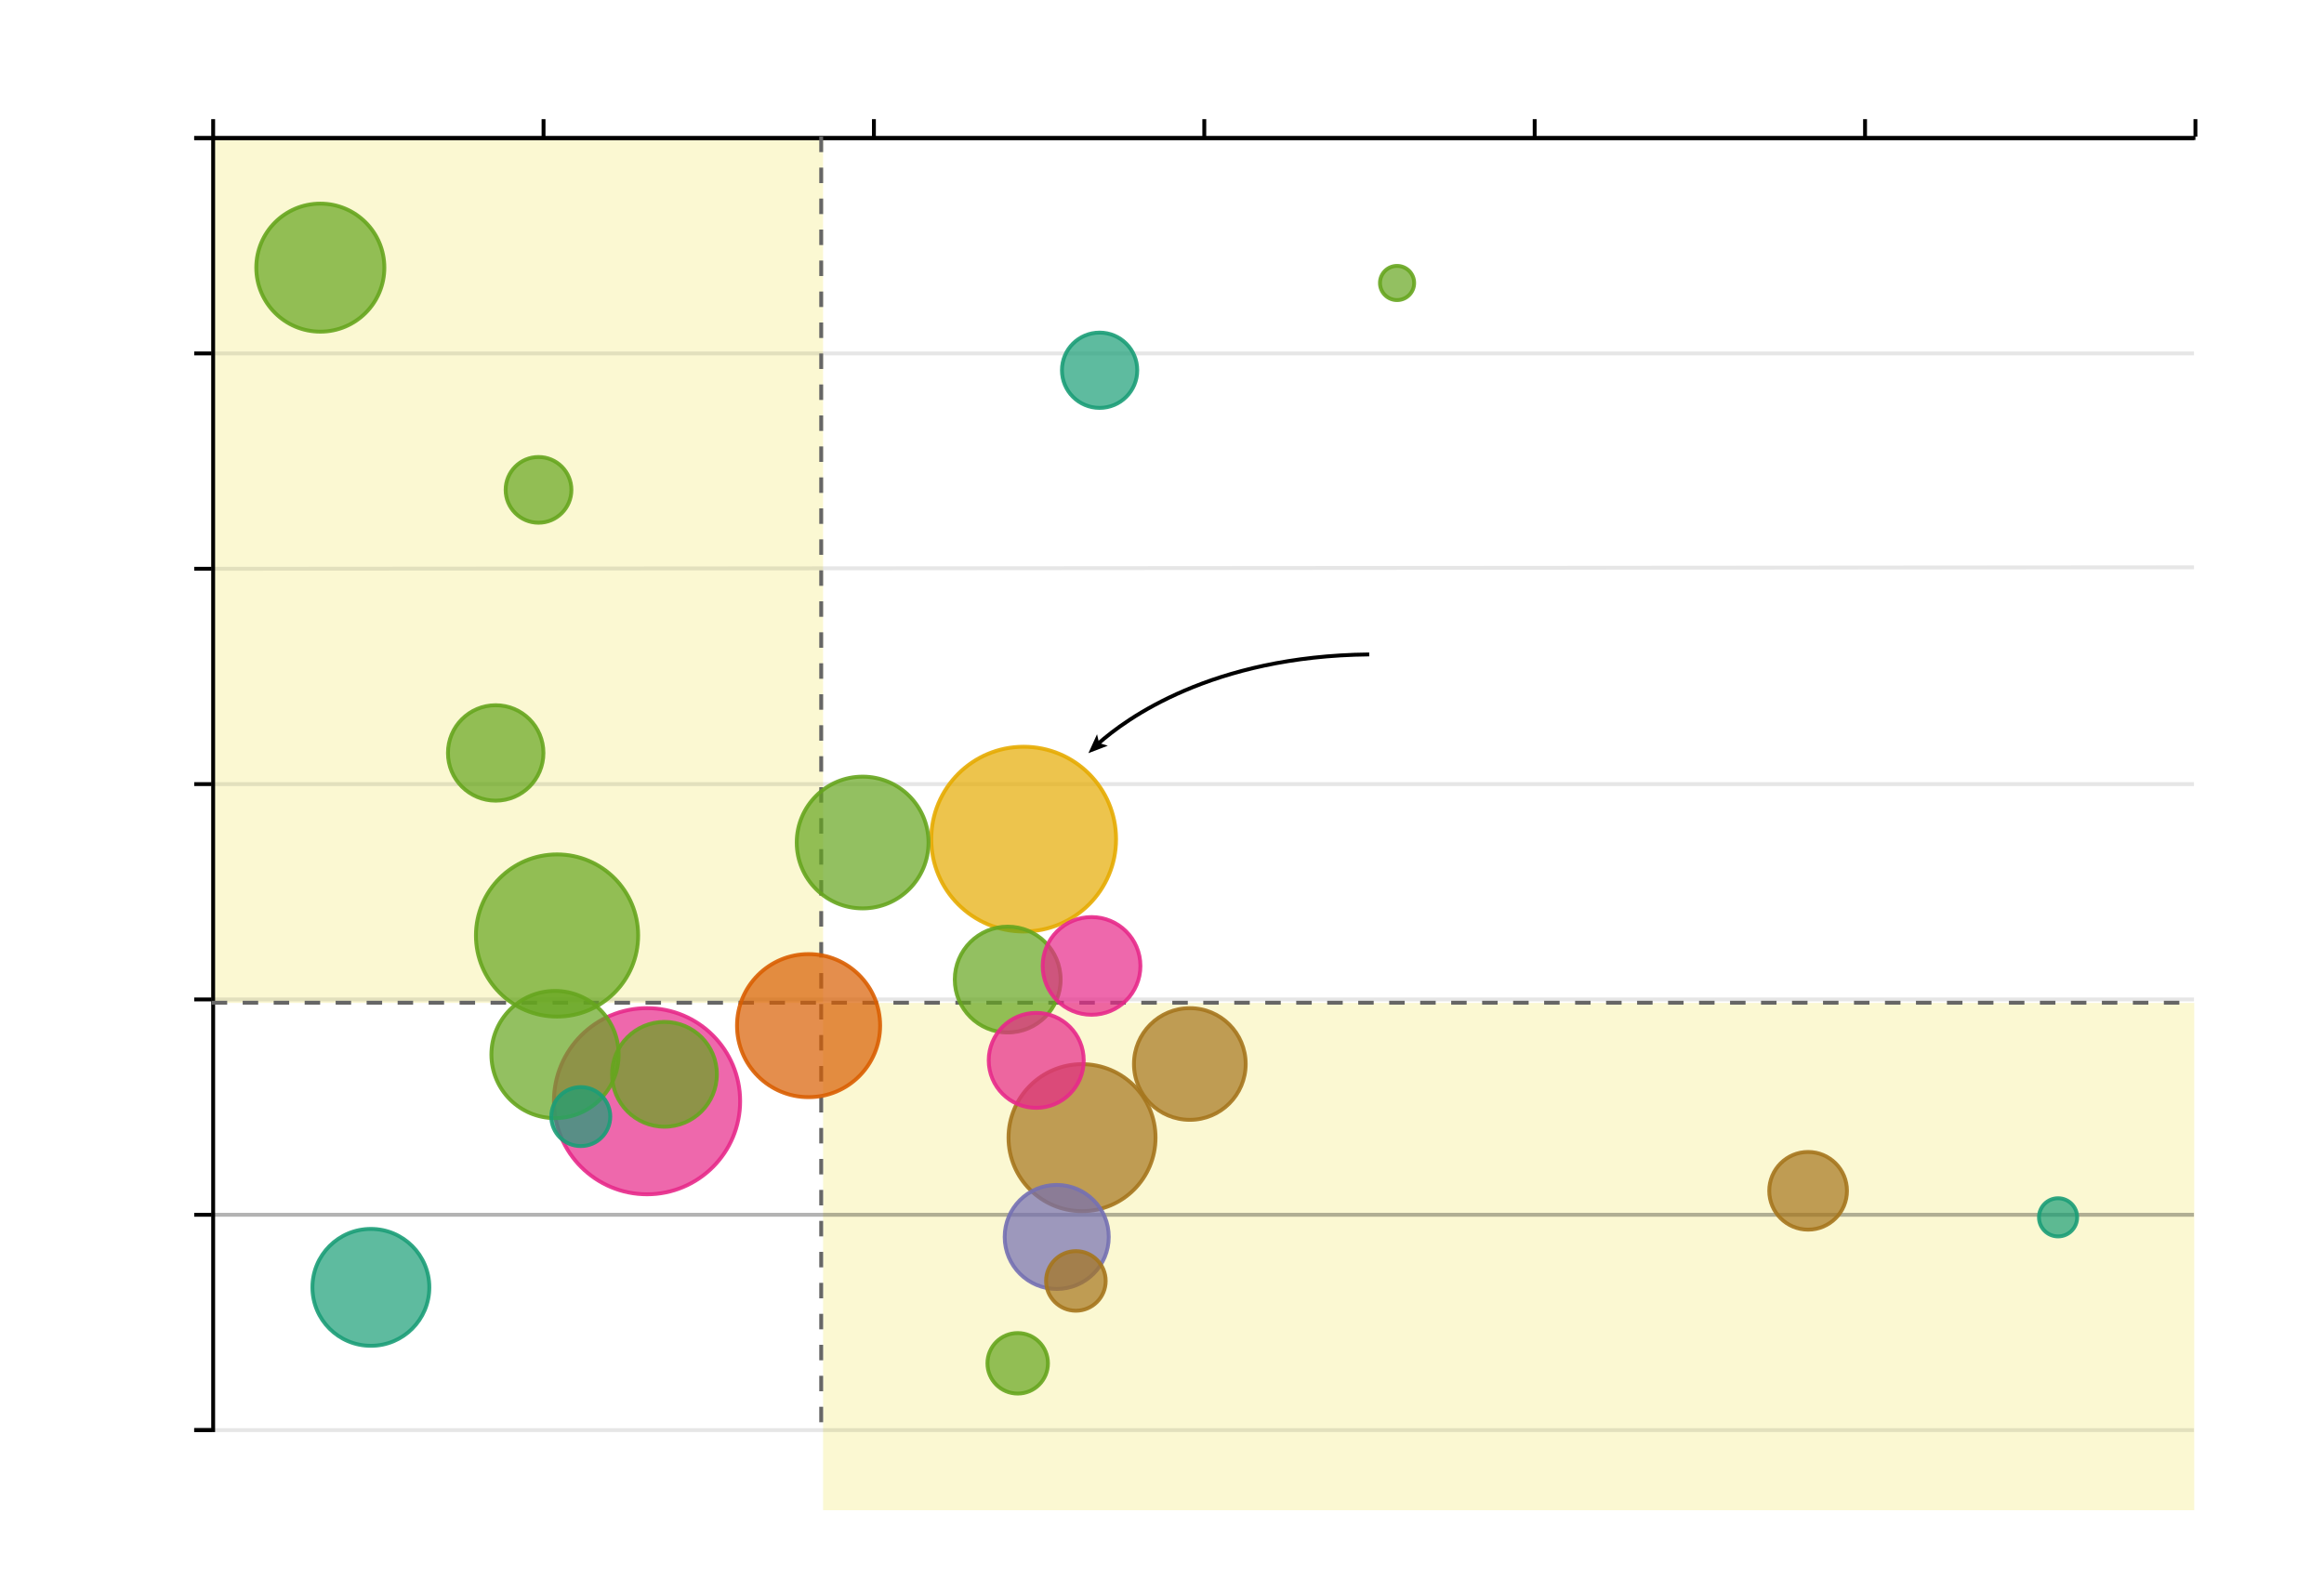
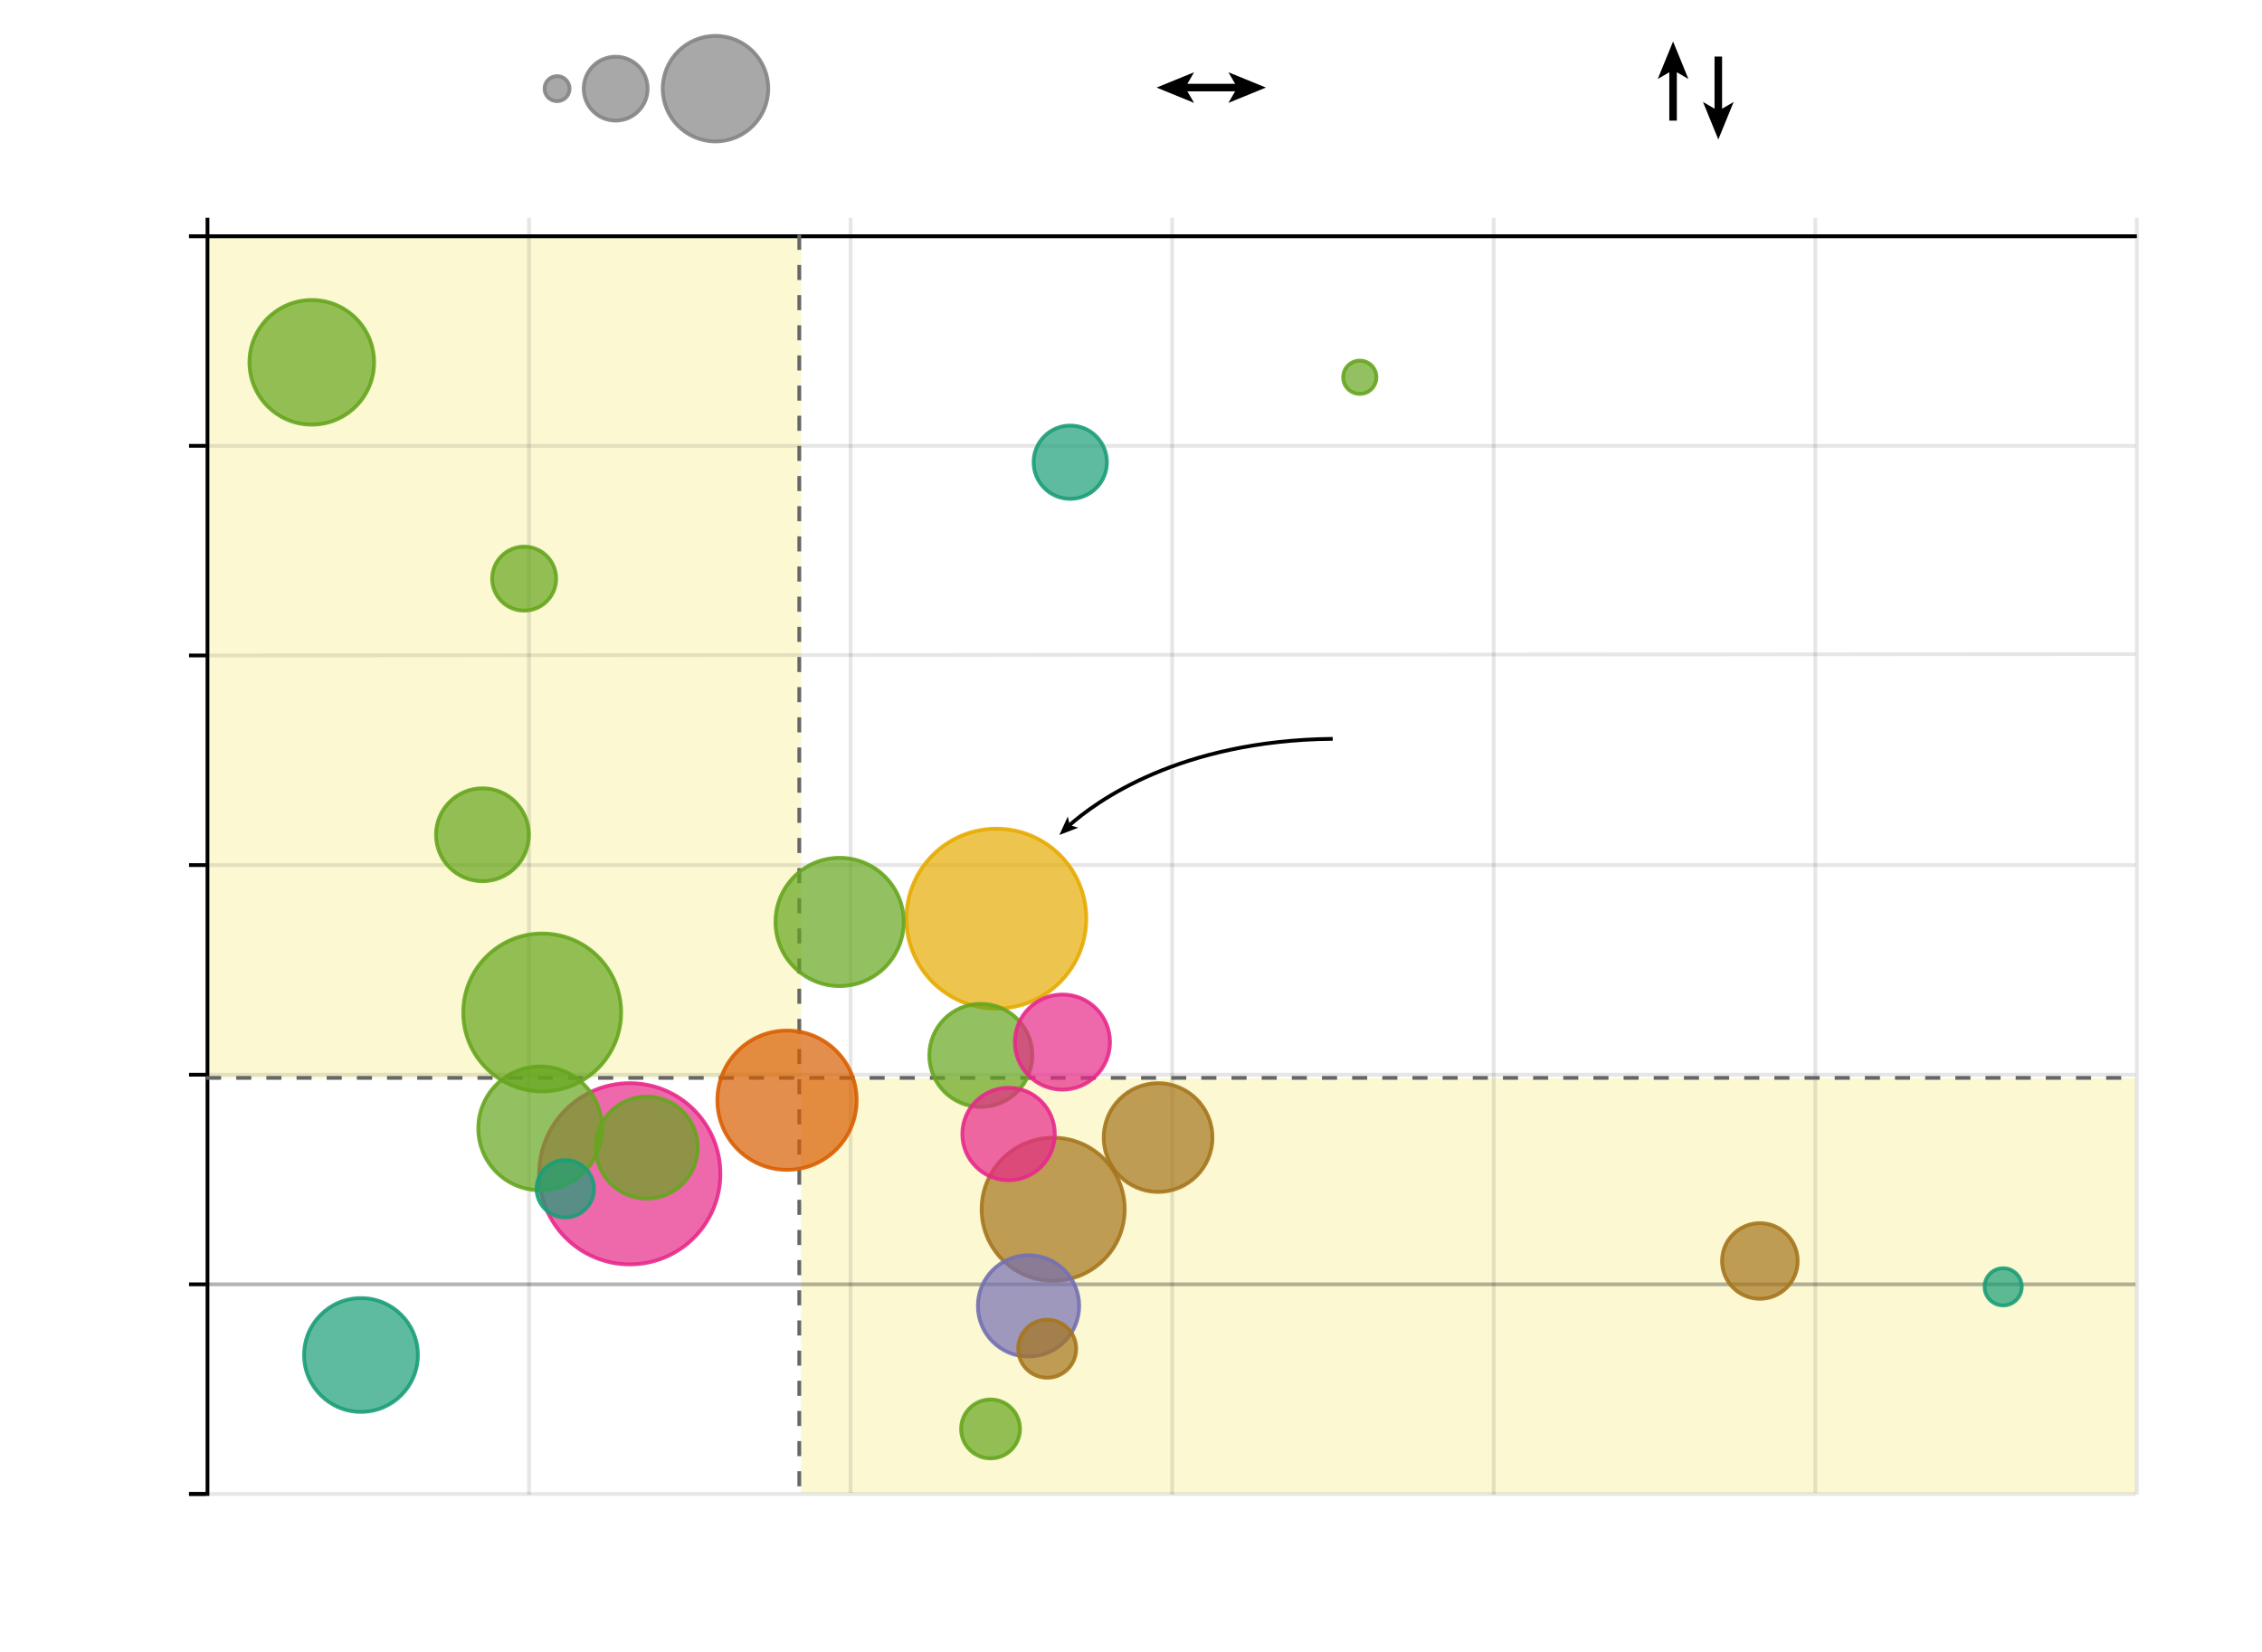
- <svg xmlns="http://www.w3.org/2000/svg" version="1.2" baseProfile="tiny" id="g-mt-economy-4-sector-change-medium-img" x="0px" y="0px" viewBox="0 0 600 411" xml:space="preserve">
+ <svg xmlns="http://www.w3.org/2000/svg" version="1.2" baseProfile="tiny" id="g-mt-economy-4-sector-change-medium-img" x="0px" y="0px" viewBox="0 0 600 438" xml:space="preserve">
  <g>
    <g transform="translate(80,40)">
-       <rect x="-25.5" y="-4" fill="#EDDC22" fill-opacity="0.2" width="158" height="223" />
-       <rect x="132.5" y="219" fill="#EDDC22" fill-opacity="0.2" width="354" height="131" />
-       <rect x="-25.5" y="219" display="none" fill="#EDDC22" fill-opacity="0.2" width="158" height="110" />
-       <rect x="132.5" y="-4" display="none" fill="#EDDC22" fill-opacity="0.2" width="354" height="223" />
+       <rect x="-25.5" y="23" fill="#EDDC22" fill-opacity="0.2" width="158" height="223" />
+       <rect x="132.5" y="246" fill="#EDDC22" fill-opacity="0.2" width="354" height="110" />
+       <rect x="-25.5" y="246" display="none" fill="#EDDC22" fill-opacity="0.2" width="158" height="110" />
+       <rect x="132.5" y="23" display="none" fill="#EDDC22" fill-opacity="0.2" width="354" height="223" />
      <g transform="translate(0,0)">
-         <path fill="none" stroke="#000000" d="M-29.859,329.315h4.892V-4.341h-4.892" />
+         <path fill="none" stroke="#000000" d="M-29.859,356.315h4.892V22.659h-4.892" />
        <g transform="translate(0,443.8333)">
-           <line fill="none" stroke="#000000" x1="-25.344" y1="-114.519" x2="-29.859" y2="-114.519" />
-           <line fill="none" stroke="#000000" stroke-opacity="0.1" x1="-25.344" y1="-114.519" x2="486.428" y2="-114.519" />
-           <text transform="matrix(1 0 0 1 -56.7344 -112.1097)" display="none" font-family="'ArialMT'" font-size="10px">-20%</text>
+           <line fill="none" stroke="#000000" x1="-25.344" y1="-87.519" x2="-29.859" y2="-87.519" />
+           <line fill="none" stroke="#000000" stroke-opacity="0.1" x1="-25.344" y1="-87.519" x2="486.428" y2="-87.519" />
+           <text transform="matrix(1 0 0 1 -56.7344 -85.1097)" display="none" font-family="'ArialMT'" font-size="10px">-20%</text>
        </g>
        <g transform="translate(0,369.9444)">
-           <line fill="none" stroke="#000000" x1="-25.344" y1="-96.239" x2="-29.859" y2="-96.239" />
-           <line fill="none" stroke="#000000" stroke-opacity="0.3" x1="-25.344" y1="-96.239" x2="486.428" y2="-96.239" />
-           <text transform="matrix(1 0 0 1 -47.8428 -93.8302)" display="none" font-family="'ArialMT'" font-size="10px">0%</text>
+           <line fill="none" stroke="#000000" x1="-25.344" y1="-69.239" x2="-29.859" y2="-69.239" />
+           <line fill="none" stroke="#000000" stroke-opacity="0.3" x1="-25.344" y1="-69.239" x2="486.428" y2="-69.239" />
+           <text transform="matrix(1 0 0 1 -47.8428 -66.8302)" display="none" font-family="'ArialMT'" font-size="10px">0%</text>
        </g>
        <g transform="translate(0,296.0556)">
-           <line fill="none" stroke="#000000" x1="-25.344" y1="-77.959" x2="-29.859" y2="-77.959" />
-           <line fill="none" stroke="#000000" stroke-opacity="0.1" x1="-25.344" y1="-77.959" x2="486.428" y2="-77.959" />
-           <text transform="matrix(1 0 0 1 -59.2441 -75.5507)" display="none" font-family="'ArialMT'" font-size="10px">+20%</text>
+           <line fill="none" stroke="#000000" x1="-25.344" y1="-50.959" x2="-29.859" y2="-50.959" />
+           <line fill="none" stroke="#000000" stroke-opacity="0.1" x1="-25.344" y1="-50.959" x2="486.428" y2="-50.959" />
+           <text transform="matrix(1 0 0 1 -59.2441 -48.5507)" display="none" font-family="'ArialMT'" font-size="10px">+20%</text>
        </g>
        <g transform="translate(0,222.1667)">
-           <line fill="none" stroke="#000000" x1="-25.344" y1="-59.68" x2="-29.859" y2="-59.68" />
-           <line fill="none" stroke="#000000" stroke-opacity="0.1" x1="-25.344" y1="-59.68" x2="486.428" y2="-59.68" />
-           <text transform="matrix(1 0 0 1 -59.2441 -57.2712)" display="none" font-family="'ArialMT'" font-size="10px">+40%</text>
+           <line fill="none" stroke="#000000" x1="-25.344" y1="-32.68" x2="-29.859" y2="-32.68" />
+           <line fill="none" stroke="#000000" stroke-opacity="0.1" x1="-25.344" y1="-32.68" x2="486.428" y2="-32.68" />
+           <text transform="matrix(1 0 0 1 -59.2441 -30.2712)" display="none" font-family="'ArialMT'" font-size="10px">+40%</text>
        </g>
        <g transform="translate(0,148.2778)">
-           <line fill="none" stroke="#000000" x1="-25.344" y1="-41.4" x2="-29.859" y2="-41.4" />
-           <text transform="matrix(1 0 0 1 -59.2441 -38.9907)" display="none" font-family="'ArialMT'" font-size="10px">+60%</text>
+           <line fill="none" stroke="#000000" x1="-25.344" y1="-14.4" x2="-29.859" y2="-14.4" />
+           <text transform="matrix(1 0 0 1 -59.2441 -11.9907)" display="none" font-family="'ArialMT'" font-size="10px">+60%</text>
        </g>
        <g transform="translate(0,74.38889)">
-           <line fill="none" stroke="#000000" x1="-25.344" y1="-23.12" x2="-29.859" y2="-23.12" />
-           <line fill="none" stroke="#000000" stroke-opacity="0.1" x1="-25.344" y1="-23.12" x2="486.428" y2="-23.12" />
-           <text transform="matrix(1 0 0 1 -59.2441 -20.7112)" display="none" font-family="'ArialMT'" font-size="10px">+80%</text>
-           <line fill="none" stroke="#000000" stroke-opacity="0.1" x1="-25.344" y1="32.489" x2="486.428" y2="32.111" />
+           <line fill="none" stroke="#000000" x1="-25.344" y1="3.88" x2="-29.859" y2="3.88" />
+           <line fill="none" stroke="#000000" stroke-opacity="0.1" x1="-25.344" y1="3.88" x2="486.428" y2="3.88" />
+           <text transform="matrix(1 0 0 1 -59.2441 6.2888)" display="none" font-family="'ArialMT'" font-size="10px">+80%</text>
+           <line fill="none" stroke="#000000" stroke-opacity="0.1" x1="-25.344" y1="59.489" x2="486.428" y2="59.111" />
        </g>
        <g transform="translate(0,0.5)">
-           <line fill="none" stroke="#000000" x1="-25.344" y1="-4.841" x2="-29.859" y2="-4.841" />
-           <line fill="none" stroke="#000000" x1="-25.344" y1="-4.841" x2="486.428" y2="-4.841" />
-           <text transform="matrix(1 0 0 1 -64.8057 -2.4316)" display="none" font-family="'ArialMT'" font-size="10px">+100%</text>
+           <line fill="none" stroke="#000000" x1="-25.344" y1="22.159" x2="-29.859" y2="22.159" />
+           <line fill="none" stroke="#000000" x1="-25.344" y1="22.159" x2="486.428" y2="22.159" />
+           <text transform="matrix(1 0 0 1 -64.8057 24.5684)" display="none" font-family="'ArialMT'" font-size="10px">+100%</text>
        </g>
      </g>
      <g transform="translate(0,0)">
-         <path fill="none" stroke="#000000" d="M-24.967-4.341h511.772" />
+         <path fill="none" stroke="#000000" d="M-24.967,22.659h511.772" />
        <g transform="translate(0.5,0)">
-           <line fill="none" stroke="#000000" x1="-25.467" y1="-4.717" x2="-25.467" y2="-9.233" />
-           <text transform="matrix(1 0 0 1 -29.6533 -11.4902)" display="none" font-family="'ArialMT'" font-size="10px">$0</text>
+           <line fill="none" stroke="#000000" x1="-25.467" y1="22.283" x2="-25.467" y2="17.767" />
+           <text transform="matrix(1 0 0 1 -29.6533 15.5098)" display="none" font-family="'ArialMT'" font-size="10px">$0</text>
        </g>
        <g transform="translate(113.8333,0)">
-           <line fill="none" stroke="#000000" x1="-53.505" y1="-4.717" x2="-53.505" y2="-9.233" />
-           <text transform="matrix(1 0 0 1 -72.1815 -11.4902)" display="none" font-family="'ArialMT'" font-size="10px">$20,000</text>
+           <polyline fill="none" stroke="#000000" stroke-opacity="0.1" points="-53.505,17.767 -53.505,22.283 -53.505,356.5     " />
+           <text transform="matrix(1 0 0 1 -72.1815 15.5098)" display="none" font-family="'ArialMT'" font-size="10px">$20,000</text>
        </g>
        <g transform="translate(227.1667,0)">
-           <line fill="none" stroke="#000000" x1="-81.543" y1="-4.717" x2="-81.543" y2="-9.233" />
-           <text transform="matrix(1 0 0 1 -100.2194 -11.4902)" display="none" font-family="'ArialMT'" font-size="10px">$40,000</text>
+           <polyline fill="none" stroke="#000000" stroke-opacity="0.1" points="-81.543,17.767 -81.543,22.283 -81.543,356     " />
+           <text transform="matrix(1 0 0 1 -100.2194 15.5098)" display="none" font-family="'ArialMT'" font-size="10px">$40,000</text>
        </g>
        <g transform="translate(340.5,0)">
-           <line fill="none" stroke="#000000" x1="-109.581" y1="-4.717" x2="-109.581" y2="-9.233" />
-           <text transform="matrix(1 0 0 1 -128.2573 -11.4902)" display="none" font-family="'ArialMT'" font-size="10px">$60,000</text>
+           <polyline fill="none" stroke="#000000" stroke-opacity="0.1" points="-109.581,17.767 -109.581,22.283 -109.581,356.5     " />
+           <text transform="matrix(1 0 0 1 -128.2573 15.5098)" display="none" font-family="'ArialMT'" font-size="10px">$60,000</text>
        </g>
        <g transform="translate(453.8333,0)">
-           <line fill="none" stroke="#000000" x1="-137.619" y1="-4.717" x2="-137.619" y2="-9.233" />
-           <text transform="matrix(1 0 0 1 -155.2957 -11.4902)" display="none" font-family="'ArialMT'" font-size="10px">$80,000</text>
+           <polyline fill="none" stroke="#000000" stroke-opacity="0.1" points="-137.619,17.767 -137.619,22.283 -137.619,356.5     " />
+           <text transform="matrix(1 0 0 1 -155.2957 15.5098)" display="none" font-family="'ArialMT'" font-size="10px">$80,000</text>
        </g>
        <g transform="translate(567.1667,0)">
-           <line fill="none" stroke="#000000" x1="-165.657" y1="-4.717" x2="-165.657" y2="-9.233" />
-           <text transform="matrix(1 0 0 1 -186.2067 -11.4902)" display="none" font-family="'ArialMT'" font-size="10px">$100,000</text>
+           <polyline fill="none" stroke="#000000" stroke-opacity="0.1" points="-165.657,17.767 -165.657,22.283 -165.657,356     " />
+           <text transform="matrix(1 0 0 1 -186.2067 15.5098)" display="none" font-family="'ArialMT'" font-size="10px">$100,000</text>
        </g>
        <g transform="translate(680.5,0)">
-           <line fill="none" stroke="#000000" x1="-193.695" y1="-4.717" x2="-193.695" y2="-9.233" />
-           <text transform="matrix(1 0 0 1 -215.2451 -11.4902)" display="none" font-family="'ArialMT'" font-size="10px">$120,000</text>
+           <polyline fill="none" stroke="#000000" stroke-opacity="0.1" points="-193.695,17.767 -193.695,22.283 -193.695,356.5     " />
+           <text transform="matrix(1 0 0 1 -215.2451 15.5098)" display="none" font-family="'ArialMT'" font-size="10px">$120,000</text>
        </g>
      </g>
      <g transform="translate(680,20)">
-         <text transform="matrix(1 0 0 1 -511.3047 -46.6641)" display="none" font-family="'Arial-BoldMT'" font-size="10px">Earnings per job, 2016</text>
-       </g>
-       <g>
-         <line fill="none" stroke="#666666" stroke-dasharray="4" x1="-25.344" y1="218.942" x2="486.428" y2="218.942" />
+         <g display="none">
+           <text transform="matrix(1 0 0 1 -286.5127 14.3359)" display="inline" font-family="'Arial-BoldMT'" font-size="10px">A</text>
+           <text transform="matrix(1 0 0 1 -279.6621 14.3359)" display="inline" font-family="'Arial-BoldMT'" font-size="10px">v</text>
+           <text transform="matrix(1 0 0 1 -274.1006 14.3359)" display="inline" font-family="'Arial-BoldMT'" font-size="10px">g</text>
+           <text transform="matrix(1 0 0 1 -267.9922 14.3359)" display="inline" font-family="'Arial-BoldMT'" font-size="10px">.</text>
+           <text transform="matrix(1 0 0 1 -265.2139 14.3359)" display="inline" font-family="'Arial-BoldMT'" font-size="10px"> </text>
+           <text transform="matrix(1 0 0 1 -262.4355 14.3359)" display="inline" font-family="'Arial-BoldMT'" font-size="10px">e</text>
+           <text transform="matrix(1 0 0 1 -256.874 14.3359)" display="inline" font-family="'Arial-BoldMT'" font-size="10px">a</text>
+           <text transform="matrix(1 0 0 1 -251.3125 14.3359)" display="inline" font-family="'Arial-BoldMT'" font-size="10px">r</text>
+           <text transform="matrix(1 0 0 1 -247.4209 14.3359)" display="inline" font-family="'Arial-BoldMT'" font-size="10px">n</text>
+           <text transform="matrix(1 0 0 1 -241.3125 14.3359)" display="inline" font-family="'Arial-BoldMT'" font-size="10px">i</text>
+           <text transform="matrix(1 0 0 1 -238.5342 14.3359)" display="inline" font-family="'Arial-BoldMT'" font-size="10px">n</text>
+           <text transform="matrix(1 0 0 1 -232.4258 14.3359)" display="inline" font-family="'Arial-BoldMT'" font-size="10px">g</text>
+           <text transform="matrix(1 0 0 1 -226.3174 14.3359)" display="inline" font-family="'Arial-BoldMT'" font-size="10px">s</text>
+           <text transform="matrix(1 0 0 1 -220.7559 14.3359)" display="inline" font-family="'Arial-BoldMT'" font-size="10px">,</text>
+           <text transform="matrix(1 0 0 1 -217.9775 14.3359)" display="inline" font-family="'Arial-BoldMT'" font-size="10px"> </text>
+           <text transform="matrix(1 0 0 1 -215.1992 14.3359)" display="inline" font-family="'Arial-BoldMT'" font-size="10px">2</text>
+           <text transform="matrix(1 0 0 1 -209.6377 14.3359)" display="inline" font-family="'Arial-BoldMT'" font-size="10px">0</text>
+           <text transform="matrix(1 0 0 1 -204.0762 14.3359)" display="inline" font-family="'Arial-BoldMT'" font-size="10px">1</text>
+           <text transform="matrix(1 0 0 1 -198.5146 14.3359)" display="inline" font-family="'Arial-BoldMT'" font-size="10px">6</text>
+         </g>
+       </g>
+       <g>
+         <line fill="none" stroke="#666666" stroke-dasharray="4" x1="-25.344" y1="245.942" x2="486.428" y2="245.942" />
      </g>
      <g transform="translate(680,292.1795)">
        <g display="none">
-           <text transform="matrix(1 0 0 1 -253.0684 -100.9998)" display="inline" font-family="'ArialMT'" font-size="10px">Overall Montana</text>
-           <text transform="matrix(1 0 0 1 -239.4531 -88.9998)" display="inline" font-family="'ArialMT'" font-size="10px">job growth</text>
-           <text transform="matrix(1 0 0 1 -236.8105 -76.9998)" display="inline" font-family="'ArialMT'" font-size="10px">(+19.6%)</text>
-         </g>
-       </g>
-       <g>
-         <line fill="none" stroke="#666666" stroke-dasharray="4" x1="132.013" y1="-4.717" x2="132.013" y2="328.939" />
+           <text transform="matrix(1 0 0 1 -292.7939 -64.9998)" display="inline" font-family="'ArialMT'" font-size="10px">M</text>
+           <text transform="matrix(1 0 0 1 -284.4639 -64.9998)" display="inline" font-family="'ArialMT'" font-size="10px">T</text>
+           <text transform="matrix(1 0 0 1 -278.5361 -64.9998)" display="inline" font-family="'ArialMT'" font-size="10px"> </text>
+           <text transform="matrix(1 0 0 1 -275.7578 -64.9998)" display="inline" font-family="'ArialMT'" font-size="10px">o</text>
+           <text transform="matrix(1 0 0 1 -270.1963 -64.9998)" display="inline" font-family="'ArialMT'" font-size="10px">v</text>
+           <text transform="matrix(1 0 0 1 -265.1963 -64.9998)" display="inline" font-family="'ArialMT'" font-size="10px">e</text>
+           <text transform="matrix(1 0 0 1 -259.6348 -64.9998)" display="inline" font-family="'ArialMT'" font-size="10px">r</text>
+           <text transform="matrix(1 0 0 1 -256.3047 -64.9998)" display="inline" font-family="'ArialMT'" font-size="10px">a</text>
+           <text transform="matrix(1 0 0 1 -250.7432 -64.9998)" display="inline" font-family="'ArialMT'" font-size="10px">l</text>
+           <text transform="matrix(1 0 0 1 -248.5215 -64.9998)" display="inline" font-family="'ArialMT'" font-size="10px">l</text>
+           <text transform="matrix(1 0 0 1 -246.2998 -64.9998)" display="inline" font-family="'ArialMT'" font-size="10px"> </text>
+           <text transform="matrix(1 0 0 1 -243.5215 -64.9998)" display="inline" font-family="'ArialMT'" font-size="10px">j</text>
+           <text transform="matrix(1 0 0 1 -241.2998 -64.9998)" display="inline" font-family="'ArialMT'" font-size="10px">o</text>
+           <text transform="matrix(1 0 0 1 -235.7383 -64.9998)" display="inline" font-family="'ArialMT'" font-size="10px">b</text>
+           <text transform="matrix(1 0 0 1 -230.1768 -64.9998)" display="inline" font-family="'ArialMT'" font-size="10px"> </text>
+           <text transform="matrix(1 0 0 1 -227.3984 -64.9998)" display="inline" font-family="'ArialMT'" font-size="10px">g</text>
+           <text transform="matrix(1 0 0 1 -221.8369 -64.9998)" display="inline" font-family="'ArialMT'" font-size="10px">r</text>
+           <text transform="matrix(1 0 0 1 -218.5068 -64.9998)" display="inline" font-family="'ArialMT'" font-size="10px">o</text>
+           <text transform="matrix(1 0 0 1 -212.9453 -64.9998)" display="inline" font-family="'ArialMT'" font-size="10px">w</text>
+           <text transform="matrix(1 0 0 1 -205.7236 -64.9998)" display="inline" font-family="'ArialMT'" font-size="10px">t</text>
+           <text transform="matrix(1 0 0 1 -202.9453 -64.9998)" display="inline" font-family="'ArialMT'" font-size="10px">h</text>
+           <text transform="matrix(1 0 0 1 -238.2383 -52.9998)" display="inline" font-family="'ArialMT'" font-size="10px">(</text>
+           <text transform="matrix(1 0 0 1 -234.9082 -52.9998)" display="inline" font-family="'ArialMT'" font-size="10px">+</text>
+           <text transform="matrix(1 0 0 1 -229.0684 -52.9998)" display="inline" font-family="'ArialMT'" font-size="10px">1</text>
+           <text transform="matrix(1 0 0 1 -223.5068 -52.9998)" display="inline" font-family="'ArialMT'" font-size="10px">9</text>
+           <text transform="matrix(1 0 0 1 -217.9453 -52.9998)" display="inline" font-family="'ArialMT'" font-size="10px">.</text>
+           <text transform="matrix(1 0 0 1 -215.167 -52.9998)" display="inline" font-family="'ArialMT'" font-size="10px">6</text>
+           <text transform="matrix(1 0 0 1 -209.6055 -52.9998)" display="inline" font-family="'ArialMT'" font-size="10px">%</text>
+           <text transform="matrix(1 0 0 1 -200.7139 -52.9998)" display="inline" font-family="'ArialMT'" font-size="10px">)</text>
+         </g>
+       </g>
+       <g>
+         <line fill="none" stroke="#666666" stroke-dasharray="4" x1="132.013" y1="22.283" x2="132.013" y2="355.939" />
      </g>
      <g transform="translate(214.083,20)">
        <g display="none">
-           <text transform="matrix(1 0 0 1 -78.3066 -9.6641)" display="inline" font-family="'ArialMT'" font-size="10px">Montana overall</text>
-           <text transform="matrix(1 0 0 1 -78.3066 2.3359)" display="inline" font-family="'ArialMT'" font-size="10px">($36,900)</text>
-         </g>
-       </g>
-       <g>
-         <path fill="none" stroke="#000000" stroke-opacity="0.5" d="M486.428,273.329" />
-         <path fill="none" stroke="#000000" stroke-opacity="0.5" d="M-25.344,273.329" />
+           <text transform="matrix(1 0 0 1 -78.3066 17.3359)" display="inline" font-family="'ArialMT'" font-size="10px">M</text>
+           <text transform="matrix(1 0 0 1 -69.9765 17.3359)" display="inline" font-family="'ArialMT'" font-size="10px">T</text>
+           <text transform="matrix(1 0 0 1 -64.0488 17.3359)" display="inline" font-family="'ArialMT'" font-size="10px"> </text>
+           <text transform="matrix(1 0 0 1 -61.2705 17.3359)" display="inline" font-family="'ArialMT'" font-size="10px">a</text>
+           <text transform="matrix(1 0 0 1 -55.709 17.3359)" display="inline" font-family="'ArialMT'" font-size="10px">v</text>
+           <text transform="matrix(1 0 0 1 -50.709 17.3359)" display="inline" font-family="'ArialMT'" font-size="10px">g</text>
+           <text transform="matrix(1 0 0 1 -45.1474 17.3359)" display="inline" font-family="'ArialMT'" font-size="10px">.</text>
+           <text transform="matrix(1 0 0 1 -78.3066 29.3359)" display="inline" font-family="'ArialMT'" font-size="10px">(</text>
+           <text transform="matrix(1 0 0 1 -74.9765 29.3359)" display="inline" font-family="'ArialMT'" font-size="10px">$</text>
+           <text transform="matrix(1 0 0 1 -69.415 29.3359)" display="inline" font-family="'ArialMT'" font-size="10px">3</text>
+           <text transform="matrix(1 0 0 1 -63.8535 29.3359)" display="inline" font-family="'ArialMT'" font-size="10px">6</text>
+           <text transform="matrix(1 0 0 1 -58.292 29.3359)" display="inline" font-family="'ArialMT'" font-size="10px">,</text>
+           <text transform="matrix(1 0 0 1 -55.5137 29.3359)" display="inline" font-family="'ArialMT'" font-size="10px">9</text>
+           <text transform="matrix(1 0 0 1 -49.9521 29.3359)" display="inline" font-family="'ArialMT'" font-size="10px">0</text>
+           <text transform="matrix(1 0 0 1 -44.3906 29.3359)" display="inline" font-family="'ArialMT'" font-size="10px">0</text>
+           <text transform="matrix(1 0 0 1 -38.8291 29.3359)" display="inline" font-family="'ArialMT'" font-size="10px">)</text>
+         </g>
+       </g>
+       <g>
+         <path fill="none" stroke="#000000" stroke-opacity="0.5" d="M486.428,300.329" />
+         <path fill="none" stroke="#000000" stroke-opacity="0.5" d="M-25.344,300.329" />
      </g>
      <g>
        <g transform="translate(149.3366,330.9765)">
-           <circle fill="#E7298A" fill-opacity="0.7" stroke="#E7298A" stroke-opacity="0.9" cx="-62.289" cy="-86.598" r="24.036" />
-           <text transform="matrix(1 0 0 1 -45.4899 -64.5976)" display="none" fill="#E7298A" font-family="'ArialMT'" font-size="10px">Retail trade</text>
+           <circle fill="#E7298A" fill-opacity="0.7" stroke="#E7298A" stroke-opacity="0.9" cx="-62.289" cy="-59.598" r="24.036" />
+           <text transform="matrix(1 0 0 1 -45.4899 -37.5976)" display="none" fill="#E7298A" font-family="'ArialMT'" font-size="10px">Retail trade</text>
        </g>
        <g transform="translate(278.5334,241.0463)">
-           <circle fill="#E6AB02" fill-opacity="0.7" stroke="#E6AB02" stroke-opacity="0.9" cx="-94.251" cy="-64.35" r="23.856" />
-           <g display="none">
-             <text transform="matrix(1 0 0 1 -71.632 -80.35)" display="inline" fill="#E6AB02" font-family="'ArialMT'" font-size="10px">Healthcare &amp; </text>
-             <text transform="matrix(1 0 0 1 -71.632 -68.35)" display="inline" fill="#E6AB02" font-family="'ArialMT'" font-size="10px">social work</text>
+           <circle fill="#E6AB02" fill-opacity="0.7" stroke="#E6AB02" stroke-opacity="0.9" cx="-94.251" cy="-37.35" r="23.856" />
+           <g display="none">
+             <text transform="matrix(1 0 0 1 -71.632 -53.35)" display="inline" fill="#E6AB02" font-family="'ArialMT'" font-size="10px">Healthcare &amp; </text>
+             <text transform="matrix(1 0 0 1 -71.632 -41.35)" display="inline" fill="#E6AB02" font-family="'ArialMT'" font-size="10px">social work</text>
          </g>
        </g>
        <g transform="translate(118.4684,274.1135)">
-           <circle fill="#66A61E" fill-opacity="0.7" stroke="#66A61E" stroke-opacity="0.9" cx="-54.652" cy="-72.531" r="20.94" />
-           <g display="none">
-             <text transform="matrix(1 0 0 1 -110.0719 -85.5305)" display="inline" fill="#66A61E" font-family="'ArialMT'" font-size="10px">Hotels/</text>
-             <text transform="matrix(1 0 0 1 -128.9733 -73.5305)" display="inline" fill="#66A61E" font-family="'ArialMT'" font-size="10px">restaurants</text>
+           <circle fill="#66A61E" fill-opacity="0.7" stroke="#66A61E" stroke-opacity="0.9" cx="-54.652" cy="-45.531" r="20.94" />
+           <g display="none">
+             <text transform="matrix(1 0 0 1 -110.0719 -58.5305)" display="inline" fill="#66A61E" font-family="'ArialMT'" font-size="10px">Hotels/</text>
+             <text transform="matrix(1 0 0 1 -128.9733 -46.5305)" display="inline" fill="#66A61E" font-family="'ArialMT'" font-size="10px">restaurants</text>
          </g>
        </g>
        <g transform="translate(298.5586,343.4808)">
-           <circle fill="#A6761D" fill-opacity="0.7" stroke="#A6761D" stroke-opacity="0.9" cx="-99.205" cy="-89.692" r="18.977" />
-           <text transform="matrix(1 0 0 1 -76.4658 -77.6918)" display="none" fill="#A6761D" font-family="'ArialMT'" font-size="10px">Local government</text>
+           <circle fill="#A6761D" fill-opacity="0.7" stroke="#A6761D" stroke-opacity="0.9" cx="-99.205" cy="-62.692" r="18.977" />
+           <text transform="matrix(1 0 0 1 -76.4658 -50.6918)" display="none" fill="#A6761D" font-family="'ArialMT'" font-size="10px">Local government</text>
        </g>
        <g transform="translate(204.7549,305.0413)">
-           <circle fill="#D95F02" fill-opacity="0.7" stroke="#D95F02" stroke-opacity="0.9" cx="-75.999" cy="-80.182" r="18.473" />
-           <text transform="matrix(1 0 0 1 -82.7622 -51.1819)" display="none" fill="#D95F02" font-family="'ArialMT'" font-size="10px">Construction</text>
+           <circle fill="#D95F02" fill-opacity="0.7" stroke="#D95F02" stroke-opacity="0.9" cx="-75.999" cy="-53.182" r="18.473" />
+           <text transform="matrix(1 0 0 1 -82.7622 -24.1819)" display="none" fill="#D95F02" font-family="'ArialMT'" font-size="10px">Construction</text>
        </g>
        <g transform="translate(223.2974,242.2089)">
-           <circle fill="#66A61E" fill-opacity="0.7" stroke="#66A61E" stroke-opacity="0.9" cx="-80.586" cy="-64.638" r="17.011" />
-           <g display="none">
-             <text transform="matrix(1 0 0 1 -108.3267 -95.6376)" display="inline" fill="#66A61E" font-family="'ArialMT'" font-size="10px">Professional</text>
-             <text transform="matrix(1 0 0 1 -99.1494 -83.6376)" display="inline" fill="#66A61E" font-family="'ArialMT'" font-size="10px">services</text>
+           <circle fill="#66A61E" fill-opacity="0.7" stroke="#66A61E" stroke-opacity="0.9" cx="-80.586" cy="-37.638" r="17.011" />
+           <g display="none">
+             <text transform="matrix(1 0 0 1 -108.3267 -68.6376)" display="inline" fill="#66A61E" font-family="'ArialMT'" font-size="10px">Professional</text>
+             <text transform="matrix(1 0 0 1 -99.1494 -56.6376)" display="inline" fill="#66A61E" font-family="'ArialMT'" font-size="10px">services</text>
          </g>
        </g>
        <g transform="translate(37.26165,44.95317)">
-           <circle fill="#66A61E" fill-opacity="0.7" stroke="#66A61E" stroke-opacity="0.9" cx="-34.562" cy="-15.838" r="16.531" />
-           <text transform="matrix(1 0 0 1 -14.268 -15.8379)" display="none" fill="#66A61E" font-family="'ArialMT'" font-size="10px">Real estate</text>
+           <circle fill="#66A61E" fill-opacity="0.7" stroke="#66A61E" stroke-opacity="0.9" cx="-34.562" cy="11.162" r="16.531" />
+           <text transform="matrix(1 0 0 1 -14.268 11.1621)" display="none" fill="#66A61E" font-family="'ArialMT'" font-size="10px">Real estate</text>
        </g>
        <g transform="translate(117.7727,314.9646)">
-           <circle fill="#66A61E" fill-opacity="0.7" stroke="#66A61E" stroke-opacity="0.9" cx="-54.48" cy="-82.637" r="16.425" />
-           <g display="none">
-             <text transform="matrix(1 0 0 1 -97.301 -84.6365)" display="inline" fill="#66A61E" font-family="'ArialMT'" font-size="10px">Other</text>
-             <text transform="matrix(1 0 0 1 -108.9661 -72.6365)" display="inline" fill="#66A61E" font-family="'ArialMT'" font-size="10px">services</text>
+           <circle fill="#66A61E" fill-opacity="0.7" stroke="#66A61E" stroke-opacity="0.9" cx="-54.48" cy="-55.637" r="16.425" />
+           <g display="none">
+             <text transform="matrix(1 0 0 1 -97.301 -57.6365)" display="inline" fill="#66A61E" font-family="'ArialMT'" font-size="10px">Other</text>
+             <text transform="matrix(1 0 0 1 -108.9661 -45.6365)" display="inline" fill="#66A61E" font-family="'ArialMT'" font-size="10px">services</text>
          </g>
        </g>
        <g transform="translate(54.60497,394.8506)">
-           <circle fill="#1B9E77" fill-opacity="0.7" stroke="#1B9E77" stroke-opacity="0.9" cx="-38.853" cy="-102.4" r="15.091" />
-           <text transform="matrix(1 0 0 1 -19.998 -102.4004)" display="none" fill="#1B9E77" font-family="'ArialMT'" font-size="10px">Farm</text>
+           <circle fill="#1B9E77" fill-opacity="0.7" stroke="#1B9E77" stroke-opacity="0.9" cx="-38.853" cy="-75.4" r="15.091" />
+           <text transform="matrix(1 0 0 1 -19.998 -75.4004)" display="none" fill="#1B9E77" font-family="'ArialMT'" font-size="10px">Farm</text>
        </g>
        <g transform="translate(335.5388,318.2053)">
-           <circle fill="#A6761D" fill-opacity="0.7" stroke="#A6761D" stroke-opacity="0.9" cx="-108.354" cy="-83.439" r="14.421" />
-           <text transform="matrix(1 0 0 1 -90.1697 -69.4387)" display="none" fill="#A6761D" font-family="'ArialMT'" font-size="10px">State government</text>
+           <circle fill="#A6761D" fill-opacity="0.7" stroke="#A6761D" stroke-opacity="0.9" cx="-108.354" cy="-56.439" r="14.421" />
+           <text transform="matrix(1 0 0 1 -90.1697 -42.4387)" display="none" fill="#A6761D" font-family="'ArialMT'" font-size="10px">State government</text>
        </g>
        <g transform="translate(273.0635,289.2348)">
-           <circle fill="#66A61E" fill-opacity="0.7" stroke="#66A61E" stroke-opacity="0.9" cx="-92.898" cy="-76.272" r="13.666" />
-           <text transform="matrix(1 0 0 1 -140.0455 -84.2719)" display="none" fill="#66A61E" font-family="'ArialMT'" font-size="10px">Finance</text>
+           <circle fill="#66A61E" fill-opacity="0.7" stroke="#66A61E" stroke-opacity="0.9" cx="-92.898" cy="-49.272" r="13.666" />
+           <text transform="matrix(1 0 0 1 -140.0455 -57.2719)" display="none" fill="#66A61E" font-family="'ArialMT'" font-size="10px">Finance</text>
        </g>
        <g transform="translate(155.3182,321.7431)">
-           <circle fill="#66A61E" fill-opacity="0.7" stroke="#66A61E" stroke-opacity="0.9" cx="-63.769" cy="-84.314" r="13.53" />
-           <g display="none">
-             <text transform="matrix(1 0 0 1 -48.475 -91.3134)" display="inline" fill="#66A61E" font-family="'ArialMT'" font-size="10px">Admin</text>
-             <text transform="matrix(1 0 0 1 -48.475 -79.3134)" display="inline" fill="#66A61E" font-family="'ArialMT'" font-size="10px">support</text>
+           <circle fill="#66A61E" fill-opacity="0.7" stroke="#66A61E" stroke-opacity="0.9" cx="-63.769" cy="-57.314" r="13.53" />
+           <g display="none">
+             <text transform="matrix(1 0 0 1 -68.475 -86.3134)" display="inline" fill="#66A61E" font-family="'ArialMT'" font-size="10px">Admin</text>
+             <text transform="matrix(1 0 0 1 -68.475 -74.3134)" display="inline" fill="#66A61E" font-family="'ArialMT'" font-size="10px">support</text>
          </g>
        </g>
        <g transform="translate(289.8781,377.5495)">
-           <circle fill="#7570B3" fill-opacity="0.7" stroke="#7570B3" stroke-opacity="0.9" cx="-97.058" cy="-98.12" r="13.434" />
-           <text transform="matrix(1 0 0 1 -80.861 -91.1198)" display="none" fill="#7570B3" font-family="'ArialMT'" font-size="10px">Manufacturing</text>
+           <circle fill="#7570B3" fill-opacity="0.7" stroke="#7570B3" stroke-opacity="0.9" cx="-97.058" cy="-71.12" r="13.434" />
+           <text transform="matrix(1 0 0 1 -80.861 -64.1198)" display="none" fill="#7570B3" font-family="'ArialMT'" font-size="10px">Manufacturing</text>
        </g>
        <g transform="translate(301.8273,284.5546)">
-           <circle fill="#E7298A" fill-opacity="0.7" stroke="#E7298A" stroke-opacity="0.9" cx="-100.014" cy="-75.114" r="12.615" />
-           <text transform="matrix(1 0 0 1 -88.6358 -83.1132)" display="none" fill="#E7298A" font-family="'ArialMT'" font-size="10px">Wholesale trade</text>
+           <circle fill="#E7298A" fill-opacity="0.7" stroke="#E7298A" stroke-opacity="0.9" cx="-100.014" cy="-48.114" r="12.615" />
+           <text transform="matrix(1 0 0 1 -88.6358 -56.1132)" display="none" fill="#E7298A" font-family="'ArialMT'" font-size="10px">Wholesale trade</text>
        </g>
        <g transform="translate(97.42276,211.4746)">
-           <circle fill="#66A61E" fill-opacity="0.7" stroke="#66A61E" stroke-opacity="0.9" cx="-49.446" cy="-57.034" r="12.323" />
-           <text transform="matrix(1 0 0 1 -79.8715 -74.0341)" display="none" fill="#66A61E" font-family="'ArialMT'" font-size="10px">Arts/recreation</text>
+           <circle fill="#66A61E" fill-opacity="0.7" stroke="#66A61E" stroke-opacity="0.9" cx="-49.446" cy="-30.034" r="12.323" />
+           <text transform="matrix(1 0 0 1 -79.8715 -47.0341)" display="none" fill="#66A61E" font-family="'ArialMT'" font-size="10px">Arts/recreation</text>
        </g>
        <g transform="translate(282.8459,316.9603)">
-           <circle fill="#E7298A" fill-opacity="0.7" stroke="#E7298A" stroke-opacity="0.9" cx="-95.318" cy="-83.131" r="12.263" />
-           <g display="none">
-             <text transform="matrix(1 0 0 1 -85.2917 -85.1302)" display="inline" fill="#E7298A" font-family="'ArialMT'" font-size="10px">T</text>
-             <text transform="matrix(1 0 0 1 -79.5544 -85.1302)" display="inline" fill="#E7298A" font-family="'ArialMT'" font-size="10px">r</text>
-             <text transform="matrix(1 0 0 1 -76.2243 -85.1302)" display="inline" fill="#E7298A" font-family="'ArialMT'" font-size="10px">a</text>
-             <text transform="matrix(1 0 0 1 -70.6628 -85.1302)" display="inline" fill="#E7298A" font-family="'ArialMT'" font-size="10px">n</text>
-             <text transform="matrix(1 0 0 1 -65.1012 -85.1302)" display="inline" fill="#E7298A" font-family="'ArialMT'" font-size="10px">s</text>
-             <text transform="matrix(1 0 0 1 -60.1012 -85.1302)" display="inline" fill="#E7298A" font-family="'ArialMT'" font-size="10px">p</text>
-             <text transform="matrix(1 0 0 1 -54.5397 -85.1302)" display="inline" fill="#E7298A" font-family="'ArialMT'" font-size="10px">o</text>
-             <text transform="matrix(1 0 0 1 -48.9782 -85.1302)" display="inline" fill="#E7298A" font-family="'ArialMT'" font-size="10px">r</text>
-             <text transform="matrix(1 0 0 1 -45.6481 -85.1302)" display="inline" fill="#E7298A" font-family="'ArialMT'" font-size="10px">a</text>
-             <text transform="matrix(1 0 0 1 -40.0866 -85.1302)" display="inline" fill="#E7298A" font-family="'ArialMT'" font-size="10px">t</text>
-             <text transform="matrix(1 0 0 1 -37.3083 -85.1302)" display="inline" fill="#E7298A" font-family="'ArialMT'" font-size="10px">i</text>
-             <text transform="matrix(1 0 0 1 -35.0866 -85.1302)" display="inline" fill="#E7298A" font-family="'ArialMT'" font-size="10px">o</text>
-             <text transform="matrix(1 0 0 1 -29.5251 -85.1302)" display="inline" fill="#E7298A" font-family="'ArialMT'" font-size="10px">n</text>
+           <circle fill="#E7298A" fill-opacity="0.7" stroke="#E7298A" stroke-opacity="0.9" cx="-95.318" cy="-56.131" r="12.263" />
+           <g display="none">
+             <text transform="matrix(1 0 0 1 -85.2917 -58.1302)" display="inline" fill="#E7298A" font-family="'ArialMT'" font-size="10px">T</text>
+             <text transform="matrix(1 0 0 1 -79.5544 -58.1302)" display="inline" fill="#E7298A" font-family="'ArialMT'" font-size="10px">r</text>
+             <text transform="matrix(1 0 0 1 -76.2243 -58.1302)" display="inline" fill="#E7298A" font-family="'ArialMT'" font-size="10px">a</text>
+             <text transform="matrix(1 0 0 1 -70.6628 -58.1302)" display="inline" fill="#E7298A" font-family="'ArialMT'" font-size="10px">n</text>
+             <text transform="matrix(1 0 0 1 -65.1012 -58.1302)" display="inline" fill="#E7298A" font-family="'ArialMT'" font-size="10px">s</text>
+             <text transform="matrix(1 0 0 1 -60.1012 -58.1302)" display="inline" fill="#E7298A" font-family="'ArialMT'" font-size="10px">p</text>
+             <text transform="matrix(1 0 0 1 -54.5397 -58.1302)" display="inline" fill="#E7298A" font-family="'ArialMT'" font-size="10px">o</text>
+             <text transform="matrix(1 0 0 1 -48.9782 -58.1302)" display="inline" fill="#E7298A" font-family="'ArialMT'" font-size="10px">r</text>
+             <text transform="matrix(1 0 0 1 -45.6481 -58.1302)" display="inline" fill="#E7298A" font-family="'ArialMT'" font-size="10px">a</text>
+             <text transform="matrix(1 0 0 1 -40.0866 -58.1302)" display="inline" fill="#E7298A" font-family="'ArialMT'" font-size="10px">t</text>
+             <text transform="matrix(1 0 0 1 -37.3083 -58.1302)" display="inline" fill="#E7298A" font-family="'ArialMT'" font-size="10px">i</text>
+             <text transform="matrix(1 0 0 1 -35.0866 -58.1302)" display="inline" fill="#E7298A" font-family="'ArialMT'" font-size="10px">o</text>
+             <text transform="matrix(1 0 0 1 -29.5251 -58.1302)" display="inline" fill="#E7298A" font-family="'ArialMT'" font-size="10px">n</text>
          </g>
        </g>
        <g transform="translate(547.6366,361.7176)">
-           <circle fill="#A6761D" fill-opacity="0.7" stroke="#A6761D" stroke-opacity="0.9" cx="-160.826" cy="-94.204" r="10.032" />
-           <text transform="matrix(1 0 0 1 -192.3788 -111.203)" display="none" fill="#A6761D" font-family="'ArialMT'" font-size="10px">Federal civilian</text>
+           <circle fill="#A6761D" fill-opacity="0.7" stroke="#A6761D" stroke-opacity="0.9" cx="-160.826" cy="-67.204" r="10.032" />
+           <text transform="matrix(1 0 0 1 -192.3788 -84.203)" display="none" fill="#A6761D" font-family="'ArialMT'" font-size="10px">Federal civilian</text>
        </g>
        <g transform="translate(304.5868,80.16297)">
-           <circle fill="#1B9E77" fill-opacity="0.7" stroke="#1B9E77" stroke-opacity="0.9" cx="-100.697" cy="-24.549" r="9.722" />
-           <text transform="matrix(1 0 0 1 -87.2119 -24.5487)" display="none" fill="#1B9E77" font-family="'ArialMT'" font-size="10px">Mining/oil</text>
+           <circle fill="#1B9E77" fill-opacity="0.7" stroke="#1B9E77" stroke-opacity="0.9" cx="-100.697" cy="2.451" r="9.722" />
+           <text transform="matrix(1 0 0 1 -87.2119 2.4513)" display="none" fill="#1B9E77" font-family="'ArialMT'" font-size="10px">Mining/oil</text>
        </g>
        <g transform="translate(112.1139,121.2057)">
-           <circle fill="#66A61E" fill-opacity="0.7" stroke="#66A61E" stroke-opacity="0.9" cx="-53.08" cy="-34.702" r="8.488" />
-           <g display="none">
-             <text transform="matrix(1 0 0 1 -40.8287 -37.7018)" display="inline" fill="#66A61E" font-family="'ArialMT'" font-size="10px">Private</text>
-             <text transform="matrix(1 0 0 1 -40.8287 -25.7018)" display="inline" fill="#66A61E" font-family="'ArialMT'" font-size="10px">education</text>
+           <circle fill="#66A61E" fill-opacity="0.7" stroke="#66A61E" stroke-opacity="0.9" cx="-53.08" cy="-7.702" r="8.488" />
+           <g display="none">
+             <text transform="matrix(1 0 0 1 -40.8287 -10.7018)" display="inline" fill="#66A61E" font-family="'ArialMT'" font-size="10px">Private</text>
+             <text transform="matrix(1 0 0 1 -40.8287 1.2982)" display="inline" fill="#66A61E" font-family="'ArialMT'" font-size="10px">education</text>
          </g>
        </g>
        <g transform="translate(276.4928,420.9125)">
-           <circle fill="#66A61E" fill-opacity="0.7" stroke="#66A61E" stroke-opacity="0.9" cx="-93.746" cy="-108.848" r="7.812" />
-           <text transform="matrix(1 0 0 1 -79.171 -100.848)" display="none" fill="#66A61E" font-family="'ArialMT'" font-size="10px">Information</text>
+           <circle fill="#66A61E" fill-opacity="0.7" stroke="#66A61E" stroke-opacity="0.9" cx="-93.746" cy="-81.848" r="7.812" />
+           <text transform="matrix(1 0 0 1 -79.171 -73.848)" display="none" fill="#66A61E" font-family="'ArialMT'" font-size="10px">Information</text>
        </g>
        <g transform="translate(296.4521,392.6424)">
-           <circle fill="#A6761D" fill-opacity="0.7" stroke="#A6761D" stroke-opacity="0.9" cx="-98.684" cy="-101.854" r="7.693" />
-           <text transform="matrix(1 0 0 1 -91.2285 -88.8534)" display="none" fill="#A6761D" font-family="'ArialMT'" font-size="10px">Military</text>
+           <circle fill="#A6761D" fill-opacity="0.7" stroke="#A6761D" stroke-opacity="0.9" cx="-98.684" cy="-74.854" r="7.693" />
+           <text transform="matrix(1 0 0 1 -91.2285 -61.8534)" display="none" fill="#A6761D" font-family="'ArialMT'" font-size="10px">Military</text>
        </g>
        <g transform="translate(126.606,336.2542)">
-           <circle fill="#1B9E77" fill-opacity="0.7" stroke="#1B9E77" stroke-opacity="0.9" cx="-56.665" cy="-87.904" r="7.615" />
-           <text transform="matrix(1 0 0 1 -106.9566 -75.9036)" display="none" fill="#1B9E77" font-family="'ArialMT'" font-size="10px">Forestry</text>
+           <circle fill="#1B9E77" fill-opacity="0.7" stroke="#1B9E77" stroke-opacity="0.9" cx="-56.665" cy="-60.904" r="7.615" />
+           <text transform="matrix(1 0 0 1 -106.9566 -48.9036)" display="none" fill="#1B9E77" font-family="'ArialMT'" font-size="10px">Forestry</text>
        </g>
        <g transform="translate(633.3831,370.8187)">
-           <circle fill="#1B9E77" fill-opacity="0.7" stroke="#1B9E77" stroke-opacity="0.9" cx="-182.039" cy="-96.455" r="4.927" />
-           <text transform="matrix(1 0 0 1 -222.5755 -80.4544)" display="none" fill="#1B9E77" font-family="'ArialMT'" font-size="10px">Utilities</text>
+           <circle fill="#1B9E77" fill-opacity="0.7" stroke="#1B9E77" stroke-opacity="0.9" cx="-182.039" cy="-69.455" r="4.927" />
+           <text transform="matrix(1 0 0 1 -222.5755 -53.4544)" display="none" fill="#1B9E77" font-family="'ArialMT'" font-size="10px">Utilities</text>
        </g>
        <g transform="translate(406.6284,50.22094)">
-           <circle fill="#66A61E" fill-opacity="0.7" stroke="#66A61E" stroke-opacity="0.9" cx="-125.941" cy="-17.141" r="4.412" />
-           <text transform="matrix(1 0 0 1 -117.7656 -17.1409)" display="none" fill="#66A61E" font-family="'ArialMT'" font-size="10px">Business management</text>
-         </g>
-       </g>
-       <rect x="633.283" y="35.746" fill="#EDDC22" fill-opacity="0.2" width="13.924" height="147.867" />
+           <circle fill="#66A61E" fill-opacity="0.7" stroke="#66A61E" stroke-opacity="0.9" cx="-125.941" cy="9.859" r="4.412" />
+           <text transform="matrix(1 0 0 1 -117.7656 9.8591)" display="none" fill="#66A61E" font-family="'ArialMT'" font-size="10px">Business management</text>
+         </g>
+       </g>
+       <rect x="633.283" y="62.746" fill="#EDDC22" fill-opacity="0.2" width="13.924" height="147.867" />
    </g>
    <g>
-       <path fill="none" stroke="#000000" stroke-miterlimit="10" d="M353.5,169c-40.708,0.403-62.897,16.726-69.971,23.041" />
-       <g>
-         <polygon points="281,194.5 283.227,189.609 283.762,191.898 286.014,192.568    " />
+       <path fill="none" stroke="#000000" stroke-miterlimit="10" d="M353.5,196c-40.708,0.403-62.897,16.726-69.971,23.041" />
+       <g>
+         <polygon points="281,221.5 283.227,216.609 283.762,218.898 286.014,219.568    " />
+       </g>
+     </g>
+     <g>
+       <g>
+         <circle fill="#848484" fill-opacity="0.7" stroke="#848484" stroke-opacity="0.9" cx="147.765" cy="23.518" r="3.325" />
+         <circle fill="#848484" fill-opacity="0.7" stroke="#848484" stroke-opacity="0.9" cx="163.307" cy="23.518" r="8.479" />
+         <circle fill="#848484" fill-opacity="0.7" stroke="#848484" stroke-opacity="0.9" cx="189.786" cy="23.518" r="14" />
+         <g display="none">
+           <text transform="matrix(1 0 0 1 210.0791 20.0402)" display="inline" font-family="'Arial-ItalicMT'" font-size="12px">Bigger</text>
+           <text transform="matrix(1 0 0 1 210.0791 34.4406)" display="inline" font-family="'Arial-ItalicMT'" font-size="12px">sectors</text>
+         </g>
+         <g display="none">
+           <text transform="matrix(1 0 0 1 99.4033 20.0402)" display="inline" font-family="'Arial-ItalicMT'" font-size="12px">Smaller</text>
+           <text transform="matrix(1 0 0 1 101.4014 34.4406)" display="inline" font-family="'Arial-ItalicMT'" font-size="12px">sectors</text>
+         </g>
+       </g>
+       <g>
+         <g display="none">
+           <text transform="matrix(1 0 0 1 341.6184 19.9267)" display="inline" font-family="'Arial-ItalicMT'" font-size="12px">Higher</text>
+           <text transform="matrix(1 0 0 1 341.6184 34.3271)" display="inline" font-family="'Arial-ItalicMT'" font-size="12px">pay</text>
+         </g>
+         <g display="none">
+           <text transform="matrix(1 0 0 1 265.9348 19.9267)" display="inline" font-family="'Arial-ItalicMT'" font-size="12px">Lower</text>
+           <text transform="matrix(1 0 0 1 279.2708 34.3271)" display="inline" font-family="'Arial-ItalicMT'" font-size="12px">pay</text>
+         </g>
+         <g>
+           <line fill="none" stroke="#000000" stroke-width="2" x1="313.847" y1="23.229" x2="328.726" y2="23.229" />
+           <g>
+             <polygon points="306.786,23.229 316.735,27.295 314.375,23.229 316.735,19.165      " />
+           </g>
+           <g>
+             <polygon points="335.786,23.229 325.837,27.295 328.198,23.229 325.837,19.165      " />
+           </g>
+         </g>
+       </g>
+       <g>
+         <g display="none">
+           <text transform="matrix(1 0 0 1 464.5791 19.9991)" display="inline" font-family="'Arial-ItalicMT'" font-size="12px">Less</text>
+           <text transform="matrix(1 0 0 1 464.5791 34.3994)" display="inline" font-family="'Arial-ItalicMT'" font-size="12px">growth</text>
+         </g>
+         <g display="none">
+           <text transform="matrix(1 0 0 1 409.2393 19.9991)" display="inline" font-family="'Arial-ItalicMT'" font-size="12px">More</text>
+           <text transform="matrix(1 0 0 1 400.5615 34.3994)" display="inline" font-family="'Arial-ItalicMT'" font-size="12px">growth</text>
+         </g>
+         <g>
+           <line fill="none" stroke="#000000" stroke-width="2" x1="443.786" y1="32" x2="443.786" y2="18.061" />
+           <g>
+             <polygon points="443.786,11 447.852,20.949 443.786,18.588 439.722,20.949      " />
+           </g>
+         </g>
+         <g>
+           <line fill="none" stroke="#000000" stroke-width="2" x1="455.786" y1="29.939" x2="455.786" y2="15" />
+           <g>
+             <polygon points="455.786,37 459.852,27.051 455.786,29.412 451.722,27.051      " />
+           </g>
+         </g>
      </g>
    </g>
  </g>
  <style type="text/css">
#g-mt-economy-4-sector-change-medium-img rect, #g-mt-economy-4-sector-change-medium-img circle, #g-mt-economy-4-sector-change-medium-img path, #g-mt-economy-4-sector-change-medium-img line, #g-mt-economy-4-sector-change-medium-img polyline { vector-effect: non-scaling-stroke; }
</style>
</svg>
